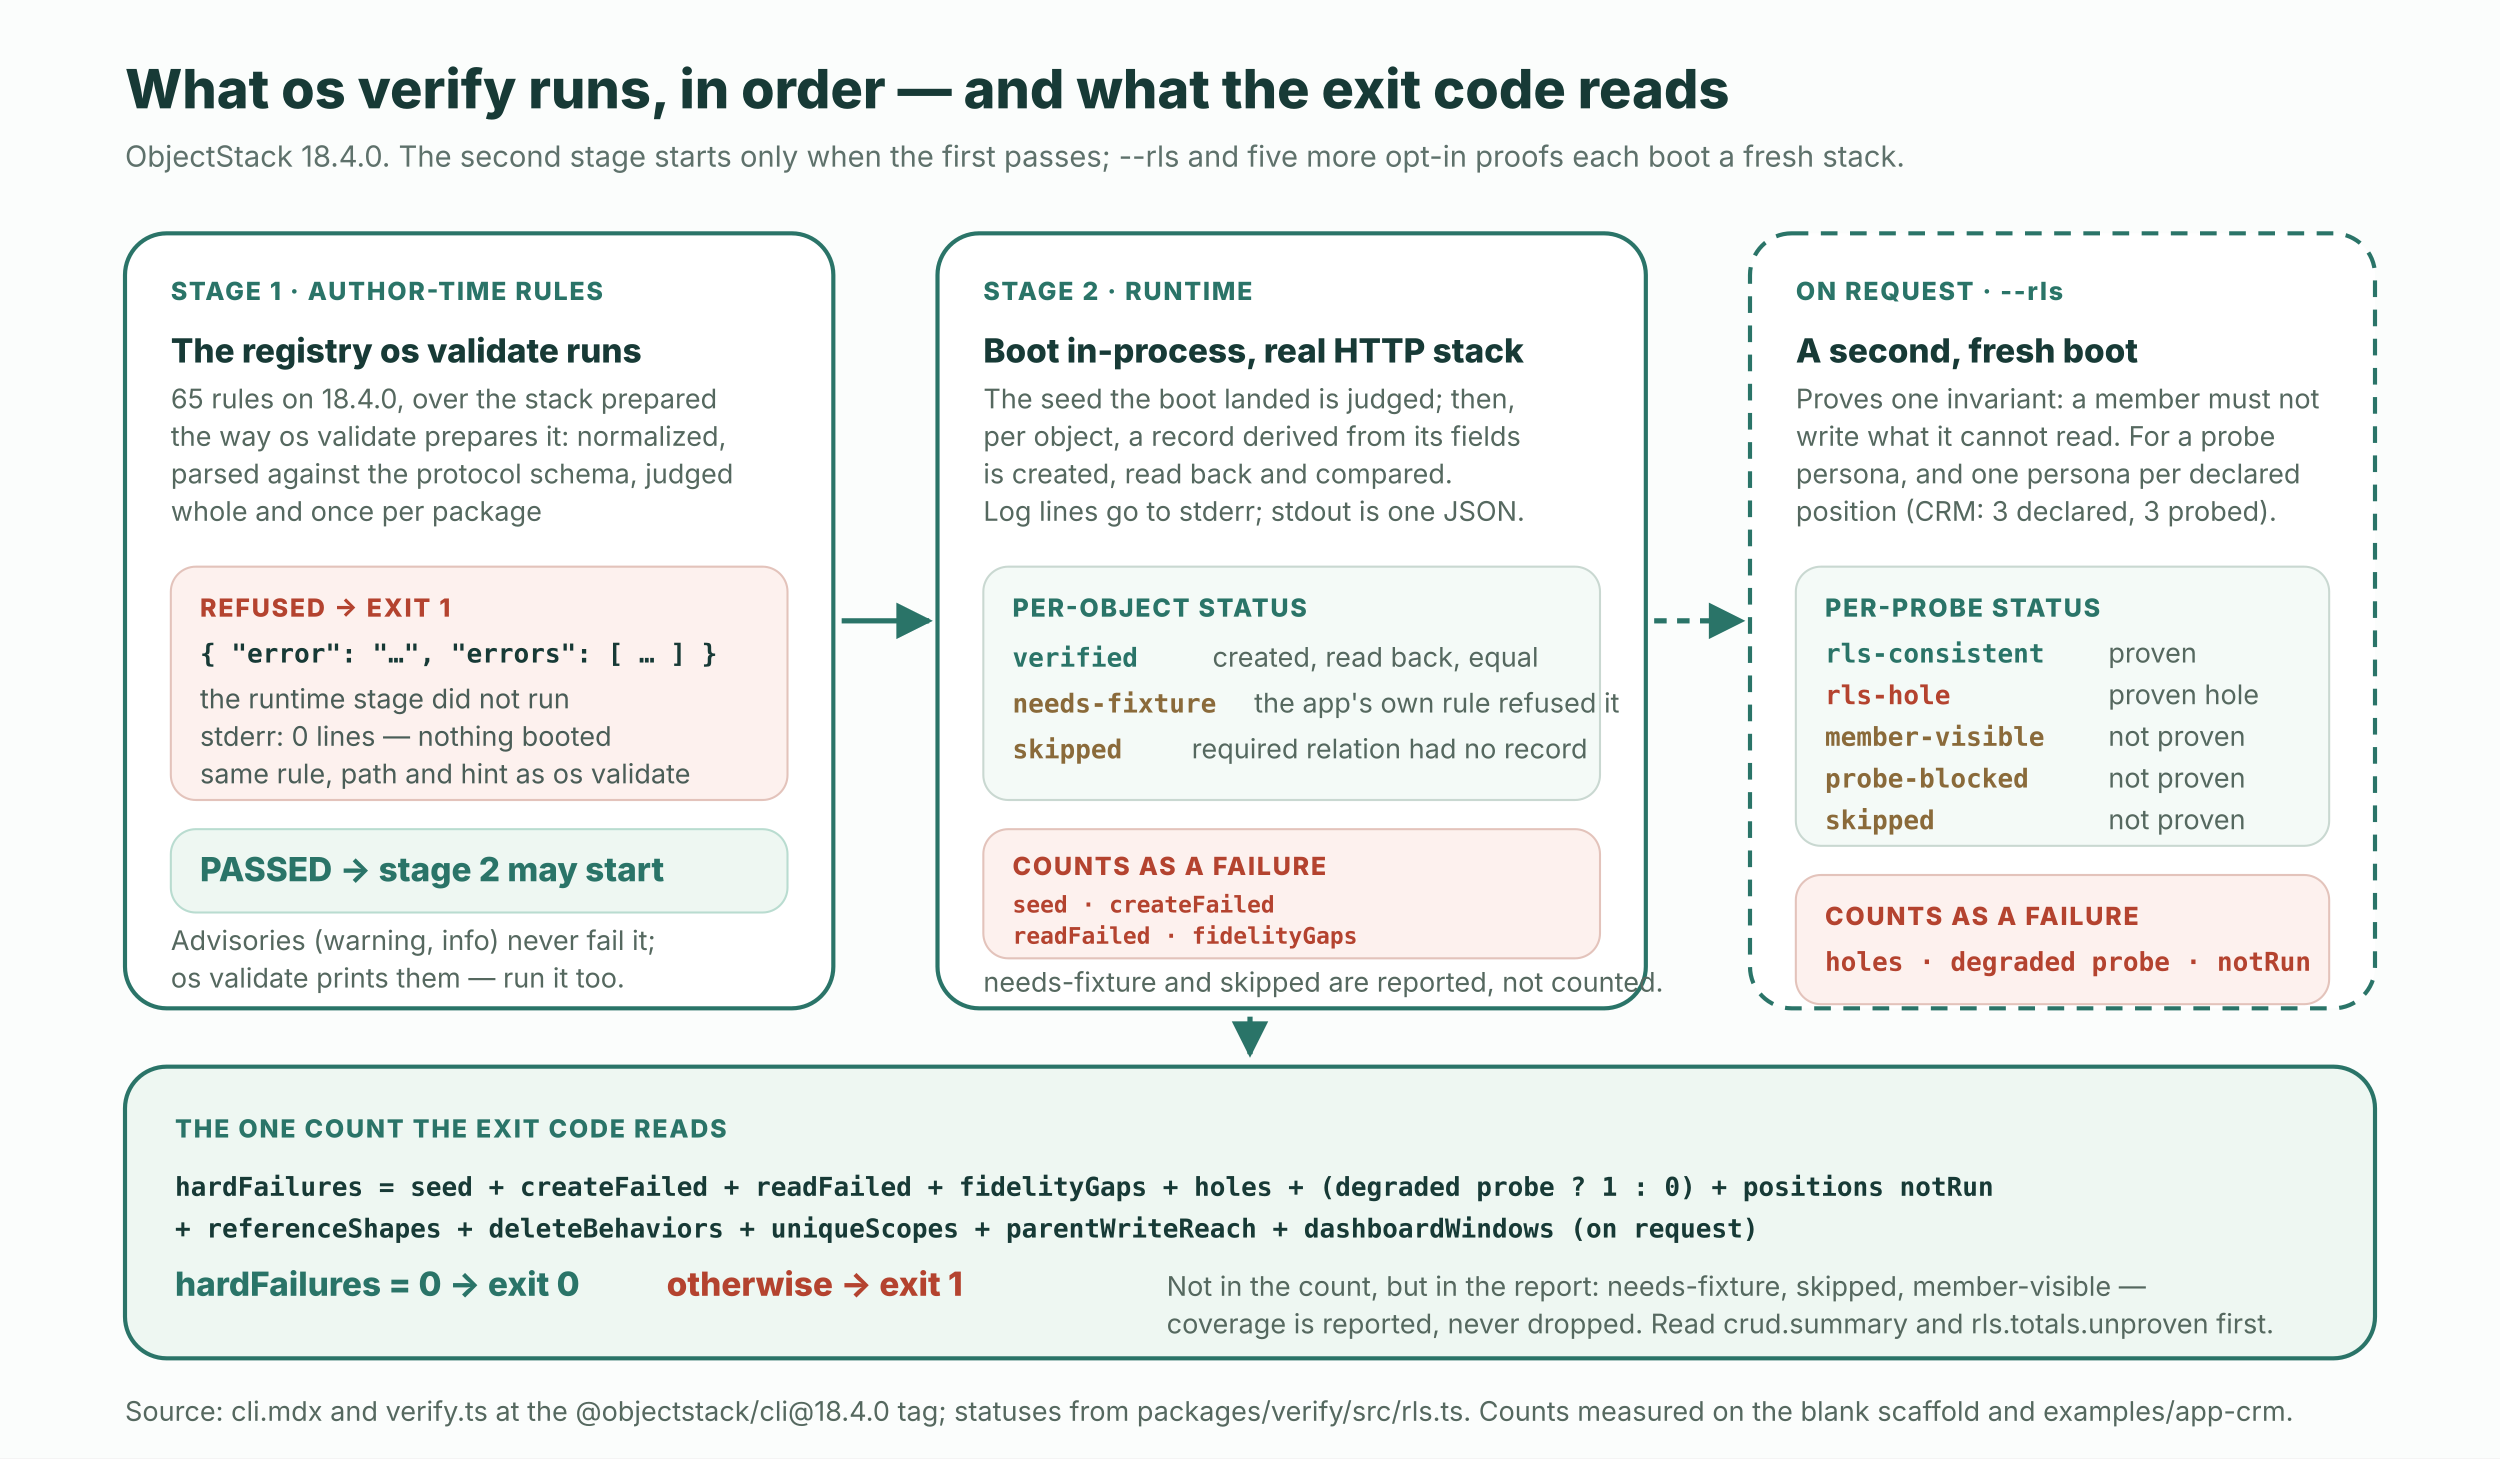
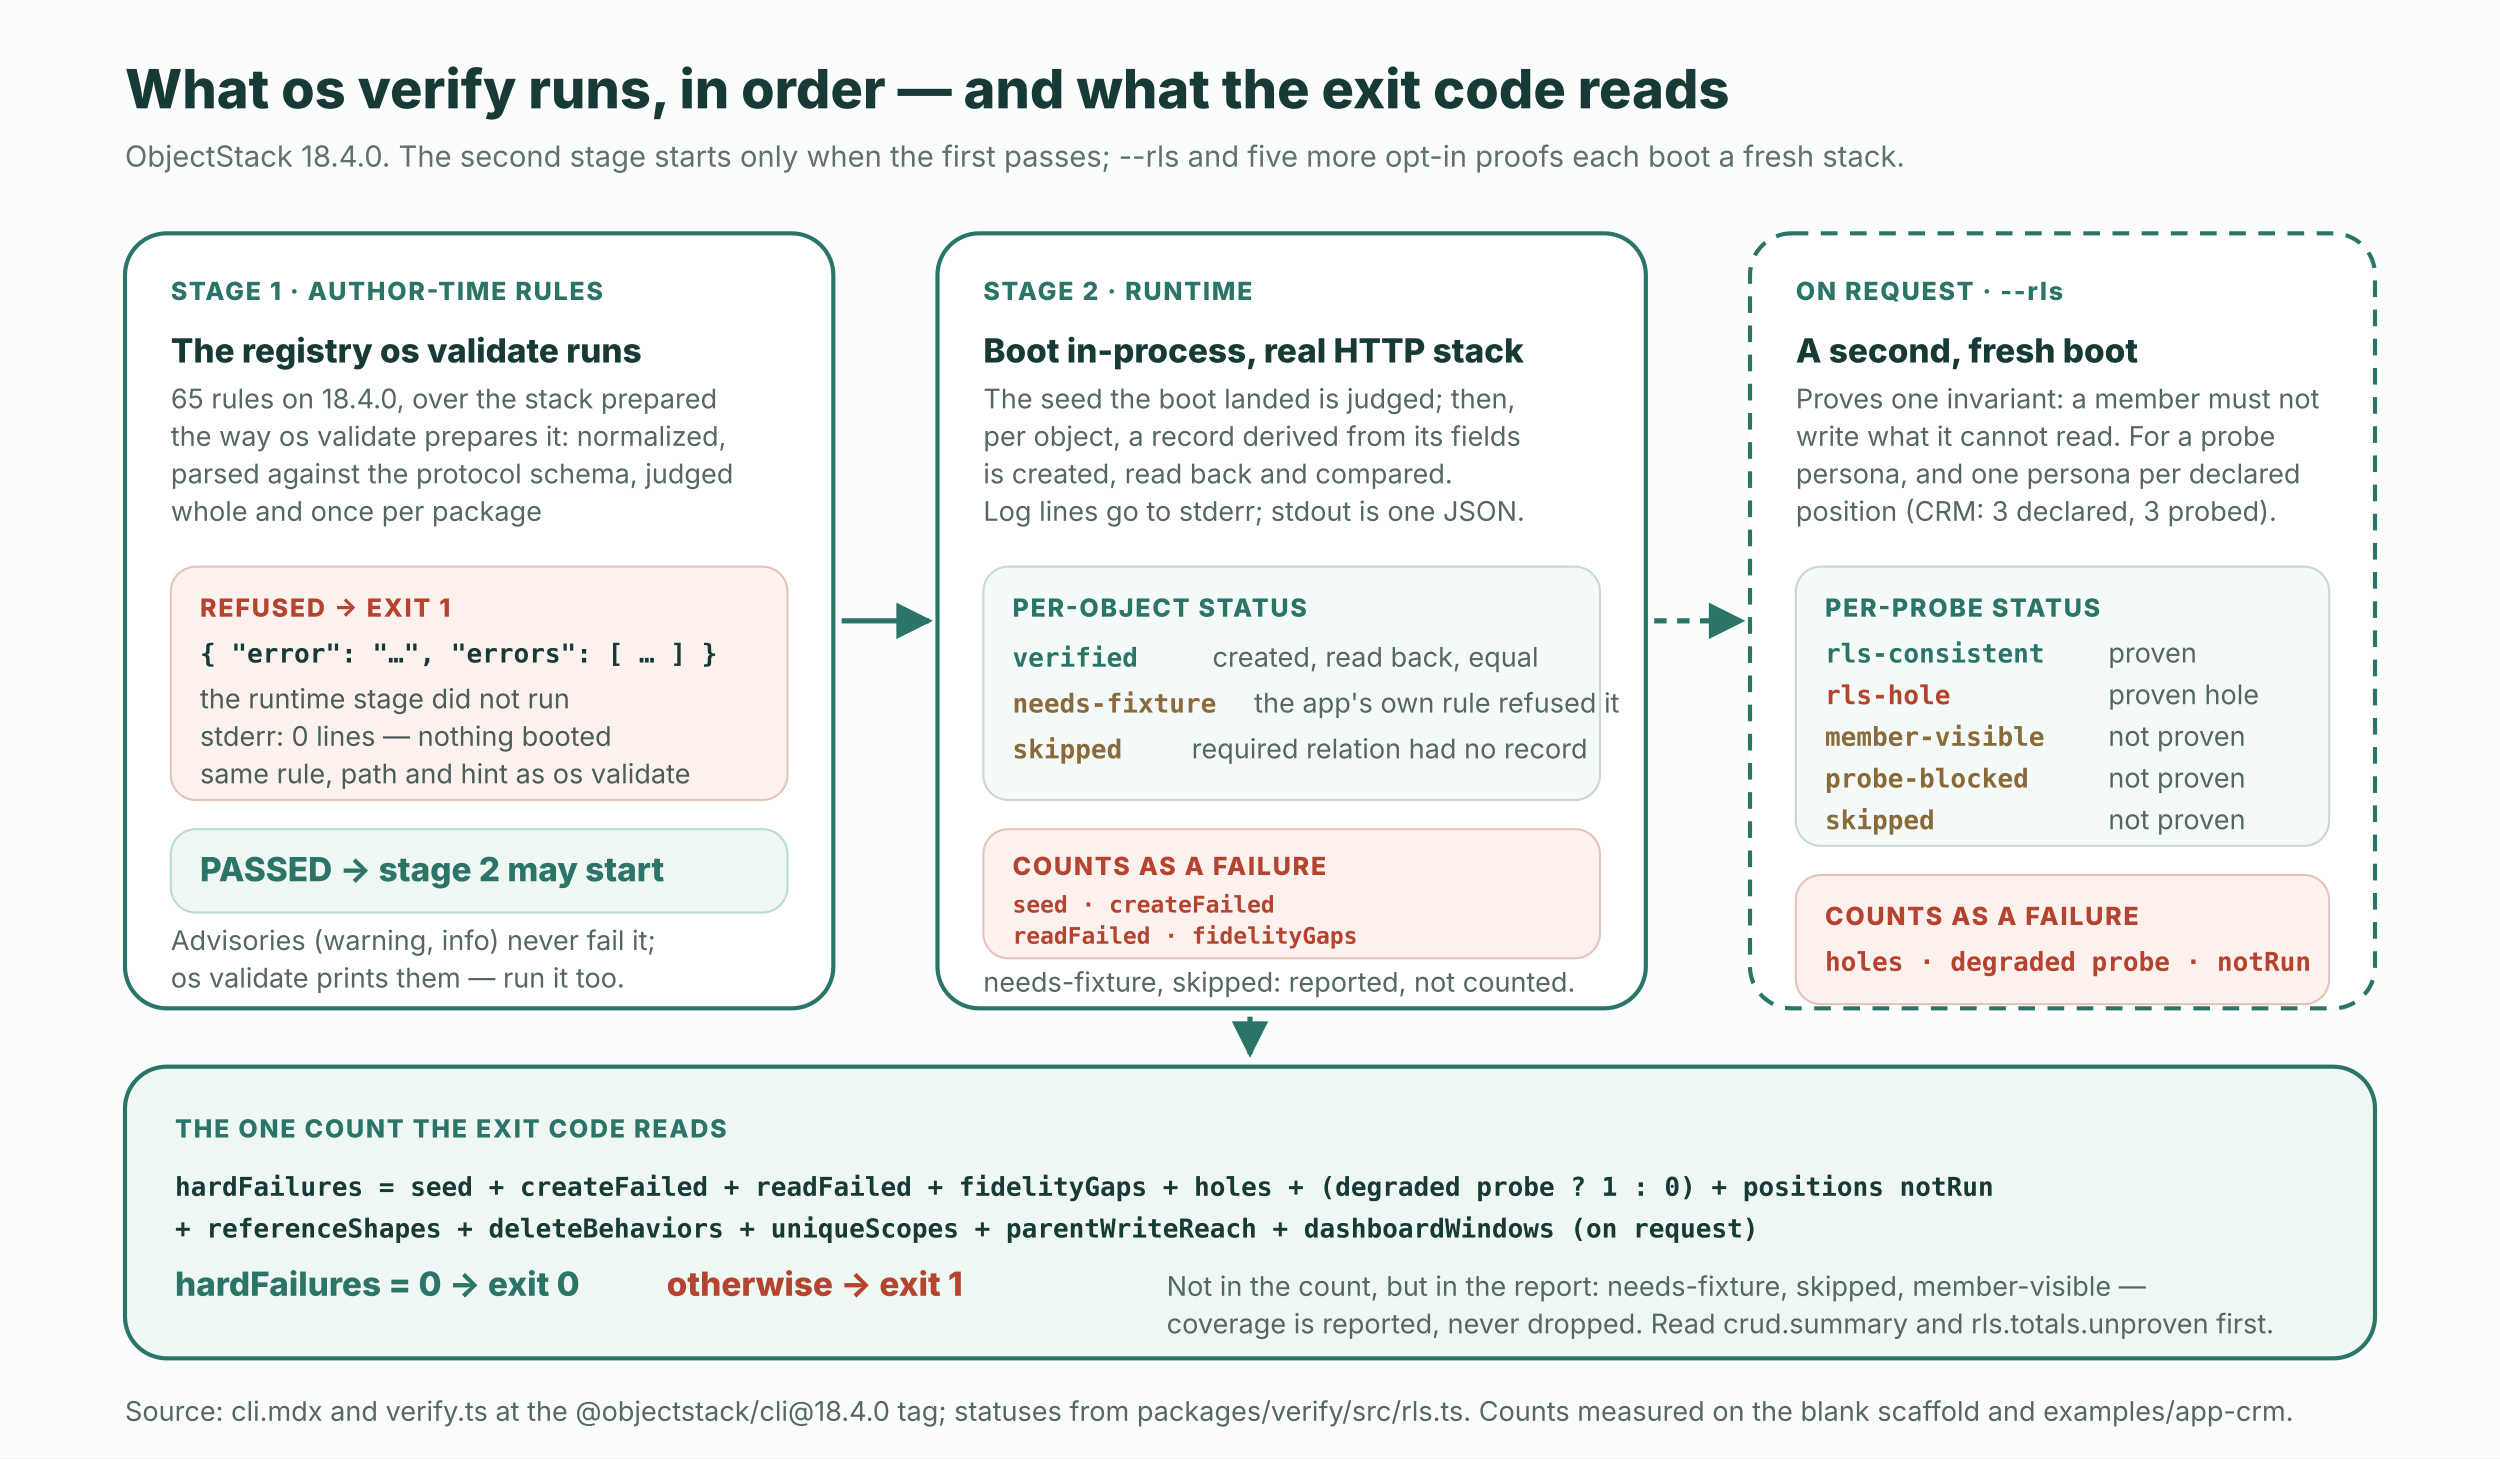
<svg xmlns="http://www.w3.org/2000/svg" viewBox="0 0 1200 700" role="img" aria-label="What os verify runs on 18.4.0, in order, and what the exit code reads. Stage 1, author-time rules: the registry os validate runs, 65 rules; a refusal exits 1 with error and errors[] on stdout, zero lines on stderr, and the runtime stage does not run. Stage 2, runtime: boot in-process, judge the seed and, per object, derive a record, create it through the real HTTP stack, read it back and compare; dropped seed records and create, read and fidelity failures count. On request, --rls proves a member must not write what it cannot read, for a probe persona and one persona per declared position; rls-consistent and rls-hole are proven, member-visible, probe-blocked and skipped are not. Five more opt-in proof families add their own hardFailures. hardFailures is twelve terms and the exit code is 0 when it is 0; needs-fixture, skipped and member-visible are reported but not counted">
  <defs>
    <marker id="arr" viewBox="0 0 10 10" refX="9" refY="5" markerWidth="7" markerHeight="7" orient="auto-start-reverse">
      <path d="M0 0 L10 5 L0 10 z" fill="#2a7468" />
    </marker>
    <marker id="arrRed" viewBox="0 0 10 10" refX="9" refY="5" markerWidth="7" markerHeight="7" orient="auto-start-reverse">
      <path d="M0 0 L10 5 L0 10 z" fill="#b4432f" />
    </marker>
    <style>
      text{font-family:-apple-system,BlinkMacSystemFont,"Segoe UI",sans-serif;fill:#173a36}
      .h{font-size:26px;font-weight:780}
      .note{font-size:14px;fill:#5e716b}
      .cap{font-size:12px;font-weight:780;letter-spacing:.07em;fill:#2a7468}
      .label{font-size:16px;font-weight:760}
      .small{font-size:13px;fill:#55685f}
      .mono{font-family:ui-monospace,SFMono-Regular,Menlo,monospace;font-size:12.5px;font-weight:600;fill:#173a36}
      .ok{fill:#2a7468}
      .red{fill:#b4432f}
      .amber{fill:#8a6a3a}
    </style>
  </defs>
  <rect width="1200" height="700" fill="#fbfdfc" />
  <text x="60" y="52" class="h">What os verify runs, in order — and what the exit code reads</text>
  <text x="60" y="80" class="note">ObjectStack 18.4.0. The second stage starts only when the first passes; --rls and five more opt-in proofs each boot a fresh stack.</text>
  <g transform="translate(60 112)">
    <rect width="340" height="372" rx="20" fill="#ffffff" stroke="#2a7468" stroke-width="2" />
    <text x="22" y="32" class="cap">STAGE 1 · AUTHOR-TIME RULES</text>
    <text x="22" y="62" class="label">The registry os validate runs</text>
    <text x="22" y="84" class="small">65 rules on 18.4.0, over the stack prepared</text>
    <text x="22" y="102" class="small">the way os validate prepares it: normalized,</text>
    <text x="22" y="120" class="small">parsed against the protocol schema, judged</text>
    <text x="22" y="138" class="small">whole and once per package</text>
    <g transform="translate(22 160)">
      <rect width="296" height="112" rx="12" fill="#fdf1ee" stroke="#e3c3bb" />
      <text x="14" y="24" class="cap red">REFUSED → EXIT 1</text>
      <text x="14" y="46" class="mono">{ "error": "…", "errors": [ … ] }</text>
      <text x="14" y="68" class="small" style="fill:#4a5d57">the runtime stage did not run</text>
      <text x="14" y="86" class="small" style="fill:#4a5d57">stderr: 0 lines — nothing booted</text>
      <text x="14" y="104" class="small" style="fill:#4a5d57">same rule, path and hint as os validate</text>
    </g>
    <g transform="translate(22 286)">
      <rect width="296" height="40" rx="12" fill="#eef7f2" stroke="#b9dcd0" />
      <text x="14" y="25" class="label ok">PASSED → stage 2 may start</text>
    </g>
    <text x="22" y="344" class="small">Advisories (warning, info) never fail it;</text>
    <text x="22" y="362" class="small">os validate prints them — run it too.</text>
  </g>
  <line x1="404" y1="298" x2="446" y2="298" stroke="#2a7468" stroke-width="2.5" marker-end="url(#arr)" />
  <g transform="translate(450 112)">
    <rect width="340" height="372" rx="20" fill="#ffffff" stroke="#2a7468" stroke-width="2" />
    <text x="22" y="32" class="cap">STAGE 2 · RUNTIME</text>
    <text x="22" y="62" class="label">Boot in-process, real HTTP stack</text>
    <text x="22" y="84" class="small">The seed the boot landed is judged; then,</text>
    <text x="22" y="102" class="small">per object, a record derived from its fields</text>
    <text x="22" y="120" class="small">is created, read back and compared.</text>
    <text x="22" y="138" class="small">Log lines go to stderr; stdout is one JSON.</text>
    <g transform="translate(22 160)">
      <rect width="296" height="112" rx="12" fill="#f4faf7" stroke="#c9d8d1" />
      <text x="14" y="24" class="cap">PER-OBJECT STATUS</text>
      <text x="14" y="48" class="mono ok">verified</text>
      <text x="110" y="48" class="small">created, read back, equal</text>
      <text x="14" y="70" class="mono amber">needs-fixture</text>
      <text x="130" y="70" class="small">the app's own rule refused it</text>
      <text x="14" y="92" class="mono amber">skipped</text>
      <text x="100" y="92" class="small">required relation had no record</text>
    </g>
    <g transform="translate(22 286)">
      <rect width="296" height="62" rx="12" fill="#fdf1ee" stroke="#e3c3bb" />
      <text x="14" y="22" class="cap red">COUNTS AS A FAILURE</text>
      <text x="14" y="40" class="mono red" style="font-size:11px">seed · createFailed</text>
      <text x="14" y="55" class="mono red" style="font-size:11px">readFailed · fidelityGaps</text>
    </g>
-     <text x="22" y="364" class="small">needs-fixture and skipped are reported, not counted.</text>
+     <text x="22" y="364" class="small">needs-fixture, skipped: reported, not counted.</text>
  </g>
  <line x1="794" y1="298" x2="836" y2="298" stroke="#2a7468" stroke-width="2.5" stroke-dasharray="6 5" marker-end="url(#arr)" />
  <g transform="translate(840 112)">
    <rect width="300" height="372" rx="20" fill="#ffffff" stroke="#2a7468" stroke-width="2" stroke-dasharray="8 6" />
    <text x="22" y="32" class="cap">ON REQUEST · --rls</text>
    <text x="22" y="62" class="label">A second, fresh boot</text>
    <text x="22" y="84" class="small">Proves one invariant: a member must not</text>
    <text x="22" y="102" class="small">write what it cannot read. For a probe</text>
    <text x="22" y="120" class="small">persona, and one persona per declared</text>
    <text x="22" y="138" class="small">position (CRM: 3 declared, 3 probed).</text>
    <g transform="translate(22 160)">
      <rect width="256" height="134" rx="12" fill="#f4faf7" stroke="#c9d8d1" />
      <text x="14" y="24" class="cap">PER-PROBE STATUS</text>
      <text x="14" y="46" class="mono ok">rls-consistent</text>
      <text x="150" y="46" class="small">proven</text>
      <text x="14" y="66" class="mono red">rls-hole</text>
      <text x="150" y="66" class="small">proven hole</text>
      <text x="14" y="86" class="mono amber">member-visible</text>
      <text x="150" y="86" class="small">not proven</text>
      <text x="14" y="106" class="mono amber">probe-blocked</text>
      <text x="150" y="106" class="small">not proven</text>
      <text x="14" y="126" class="mono amber">skipped</text>
      <text x="150" y="126" class="small">not proven</text>
    </g>
    <g transform="translate(22 308)">
      <rect width="256" height="62" rx="12" fill="#fdf1ee" stroke="#e3c3bb" />
      <text x="14" y="24" class="cap red">COUNTS AS A FAILURE</text>
      <text x="14" y="46" class="mono red">holes · degraded probe · notRun</text>
    </g>
  </g>
  <line x1="600" y1="488" x2="600" y2="506" stroke="#2a7468" stroke-width="2.5" marker-end="url(#arr)" />
  <g transform="translate(60 512)">
    <rect width="1080" height="140" rx="20" fill="#eef7f2" stroke="#2a7468" stroke-width="2" />
    <text x="24" y="34" class="cap">THE ONE COUNT THE EXIT CODE READS</text>
    <text x="24" y="62" class="mono">hardFailures = seed + createFailed + readFailed + fidelityGaps + holes + (degraded probe ? 1 : 0) + positions notRun</text>
    <text x="24" y="82" class="mono">  + referenceShapes + deleteBehaviors + uniqueScopes + parentWriteReach + dashboardWindows   (on request)</text>
    <text x="24" y="110" class="label ok">hardFailures = 0 → exit 0</text>
    <text x="260" y="110" class="label red">otherwise → exit 1</text>
    <text x="500" y="110" class="small">Not in the count, but in the report: needs-fixture, skipped, member-visible —</text>
    <text x="500" y="128" class="small">coverage is reported, never dropped. Read crud.summary and rls.totals.unproven first.</text>
  </g>
  <text x="60" y="682" class="small">Source: cli.mdx and verify.ts at the @objectstack/cli@18.4.0 tag; statuses from packages/verify/src/rls.ts. Counts measured on the blank scaffold and examples/app-crm.</text>
</svg>
